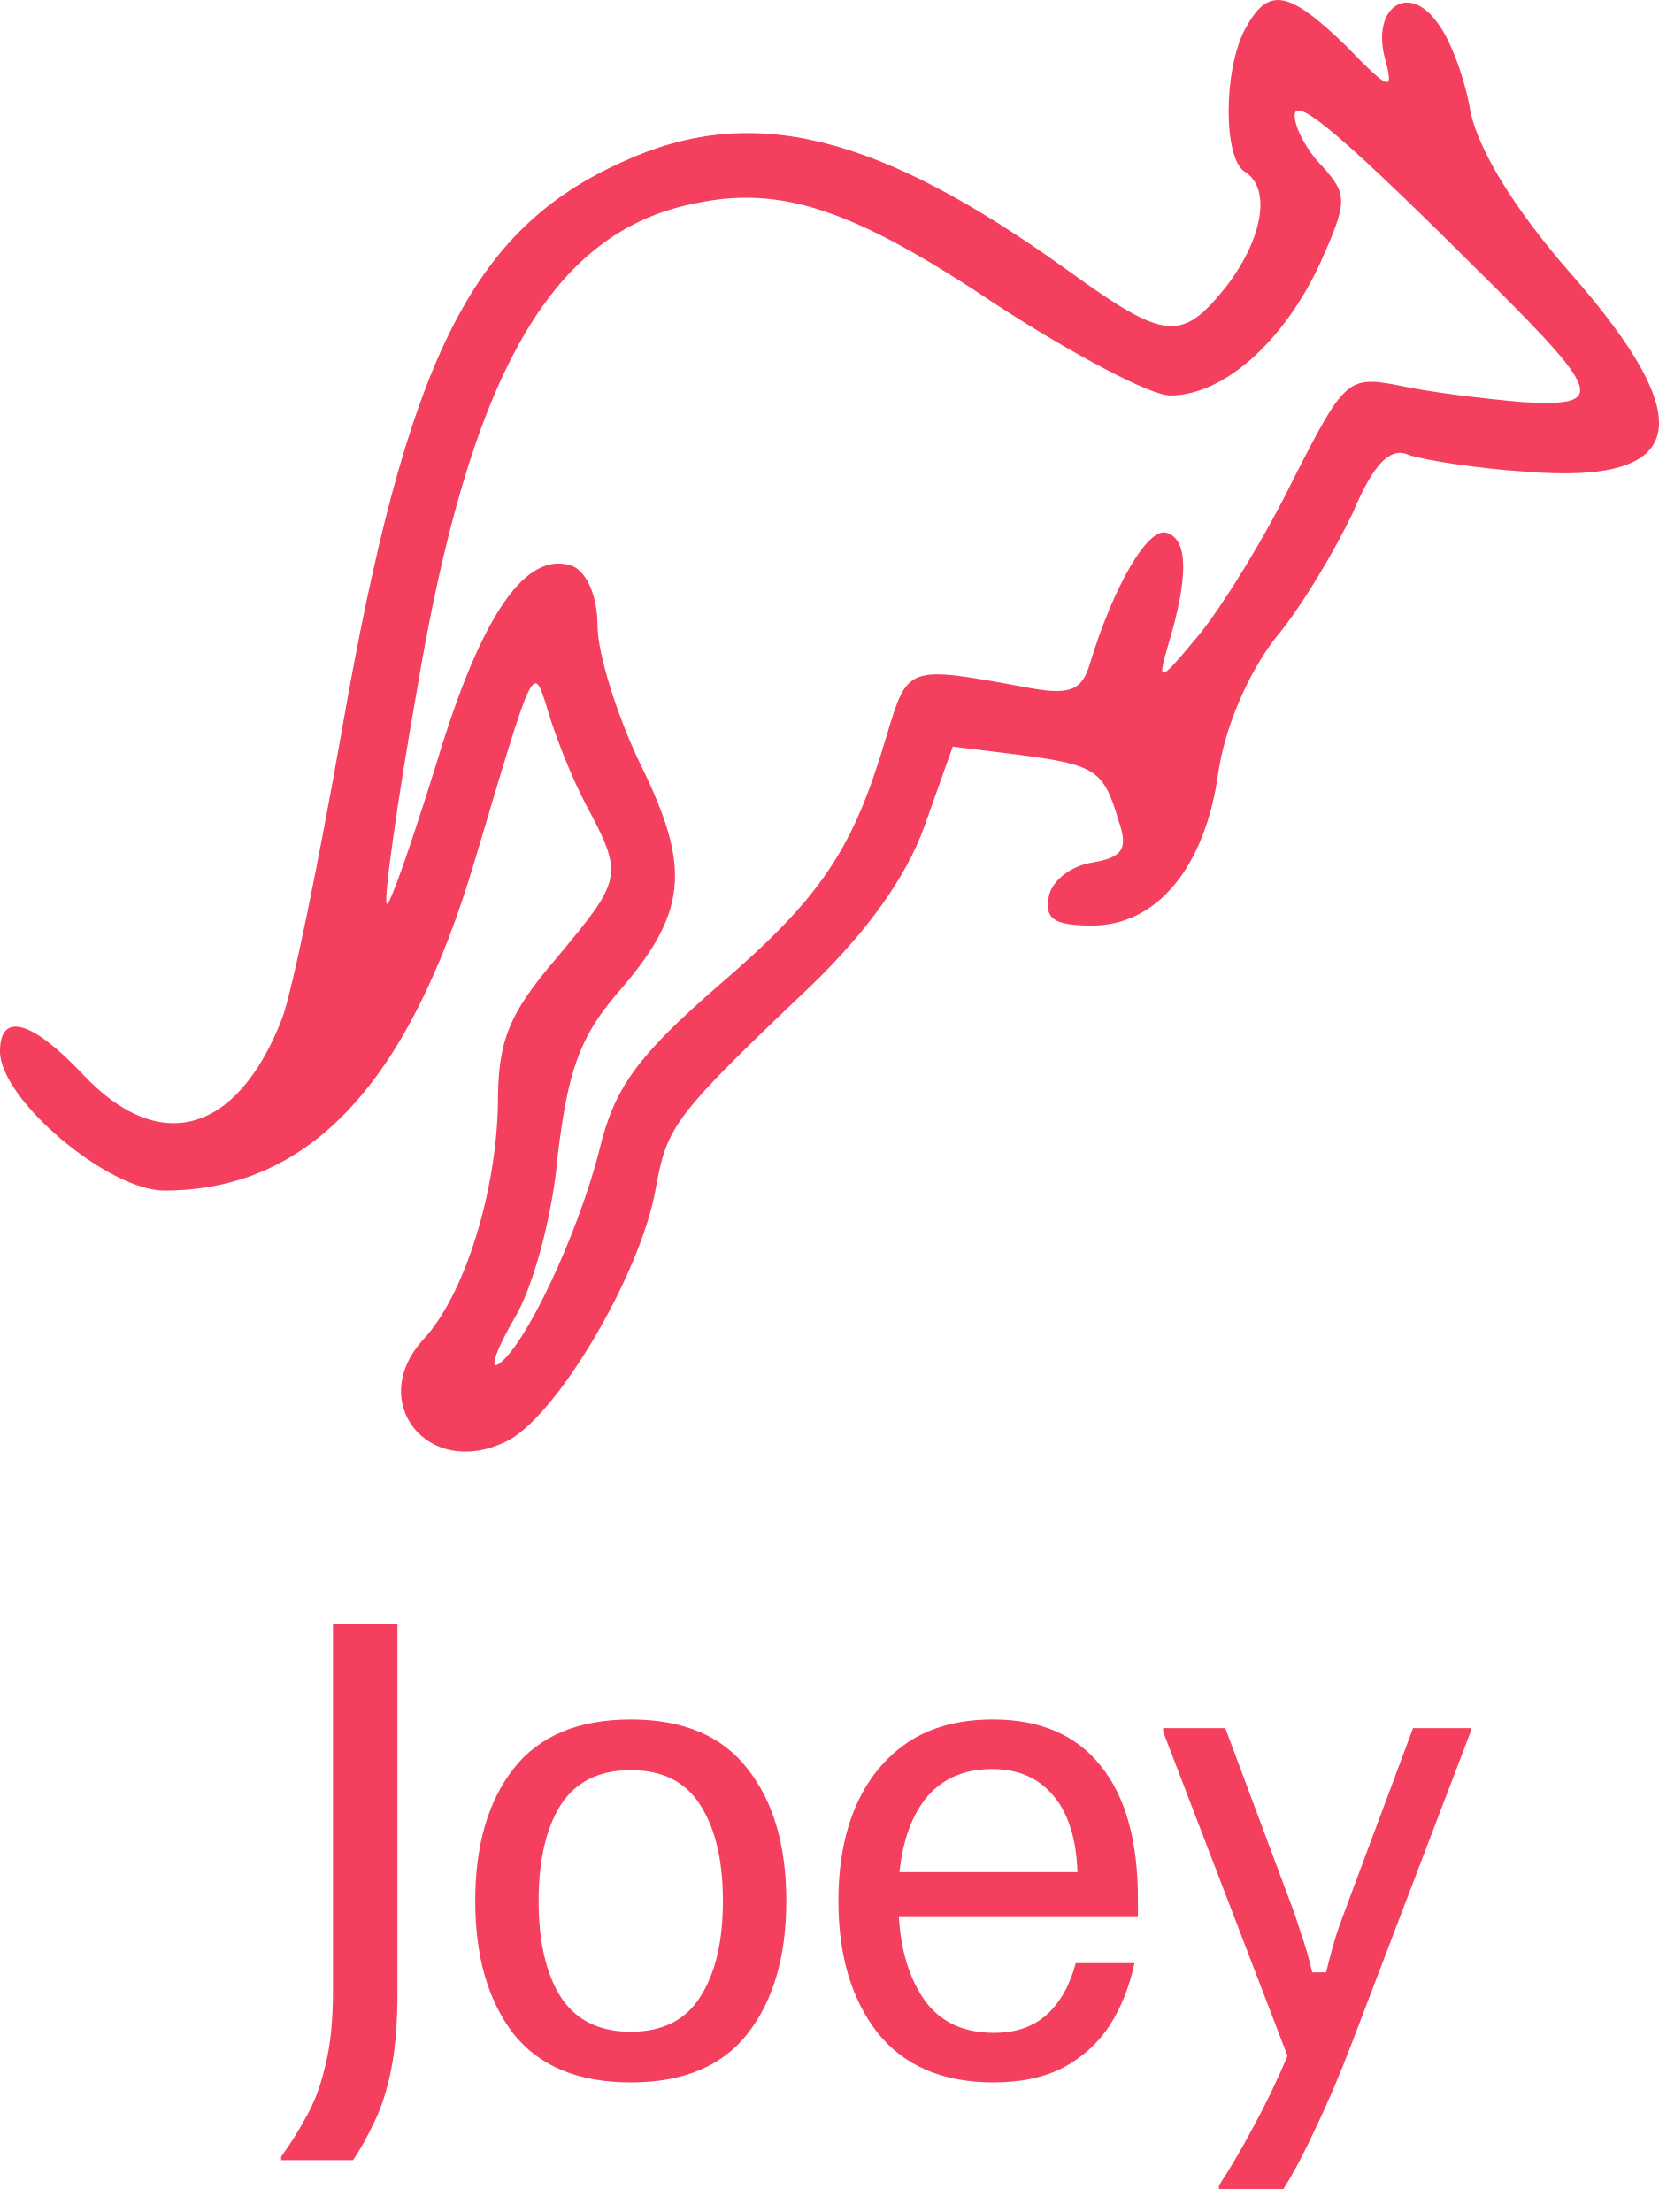
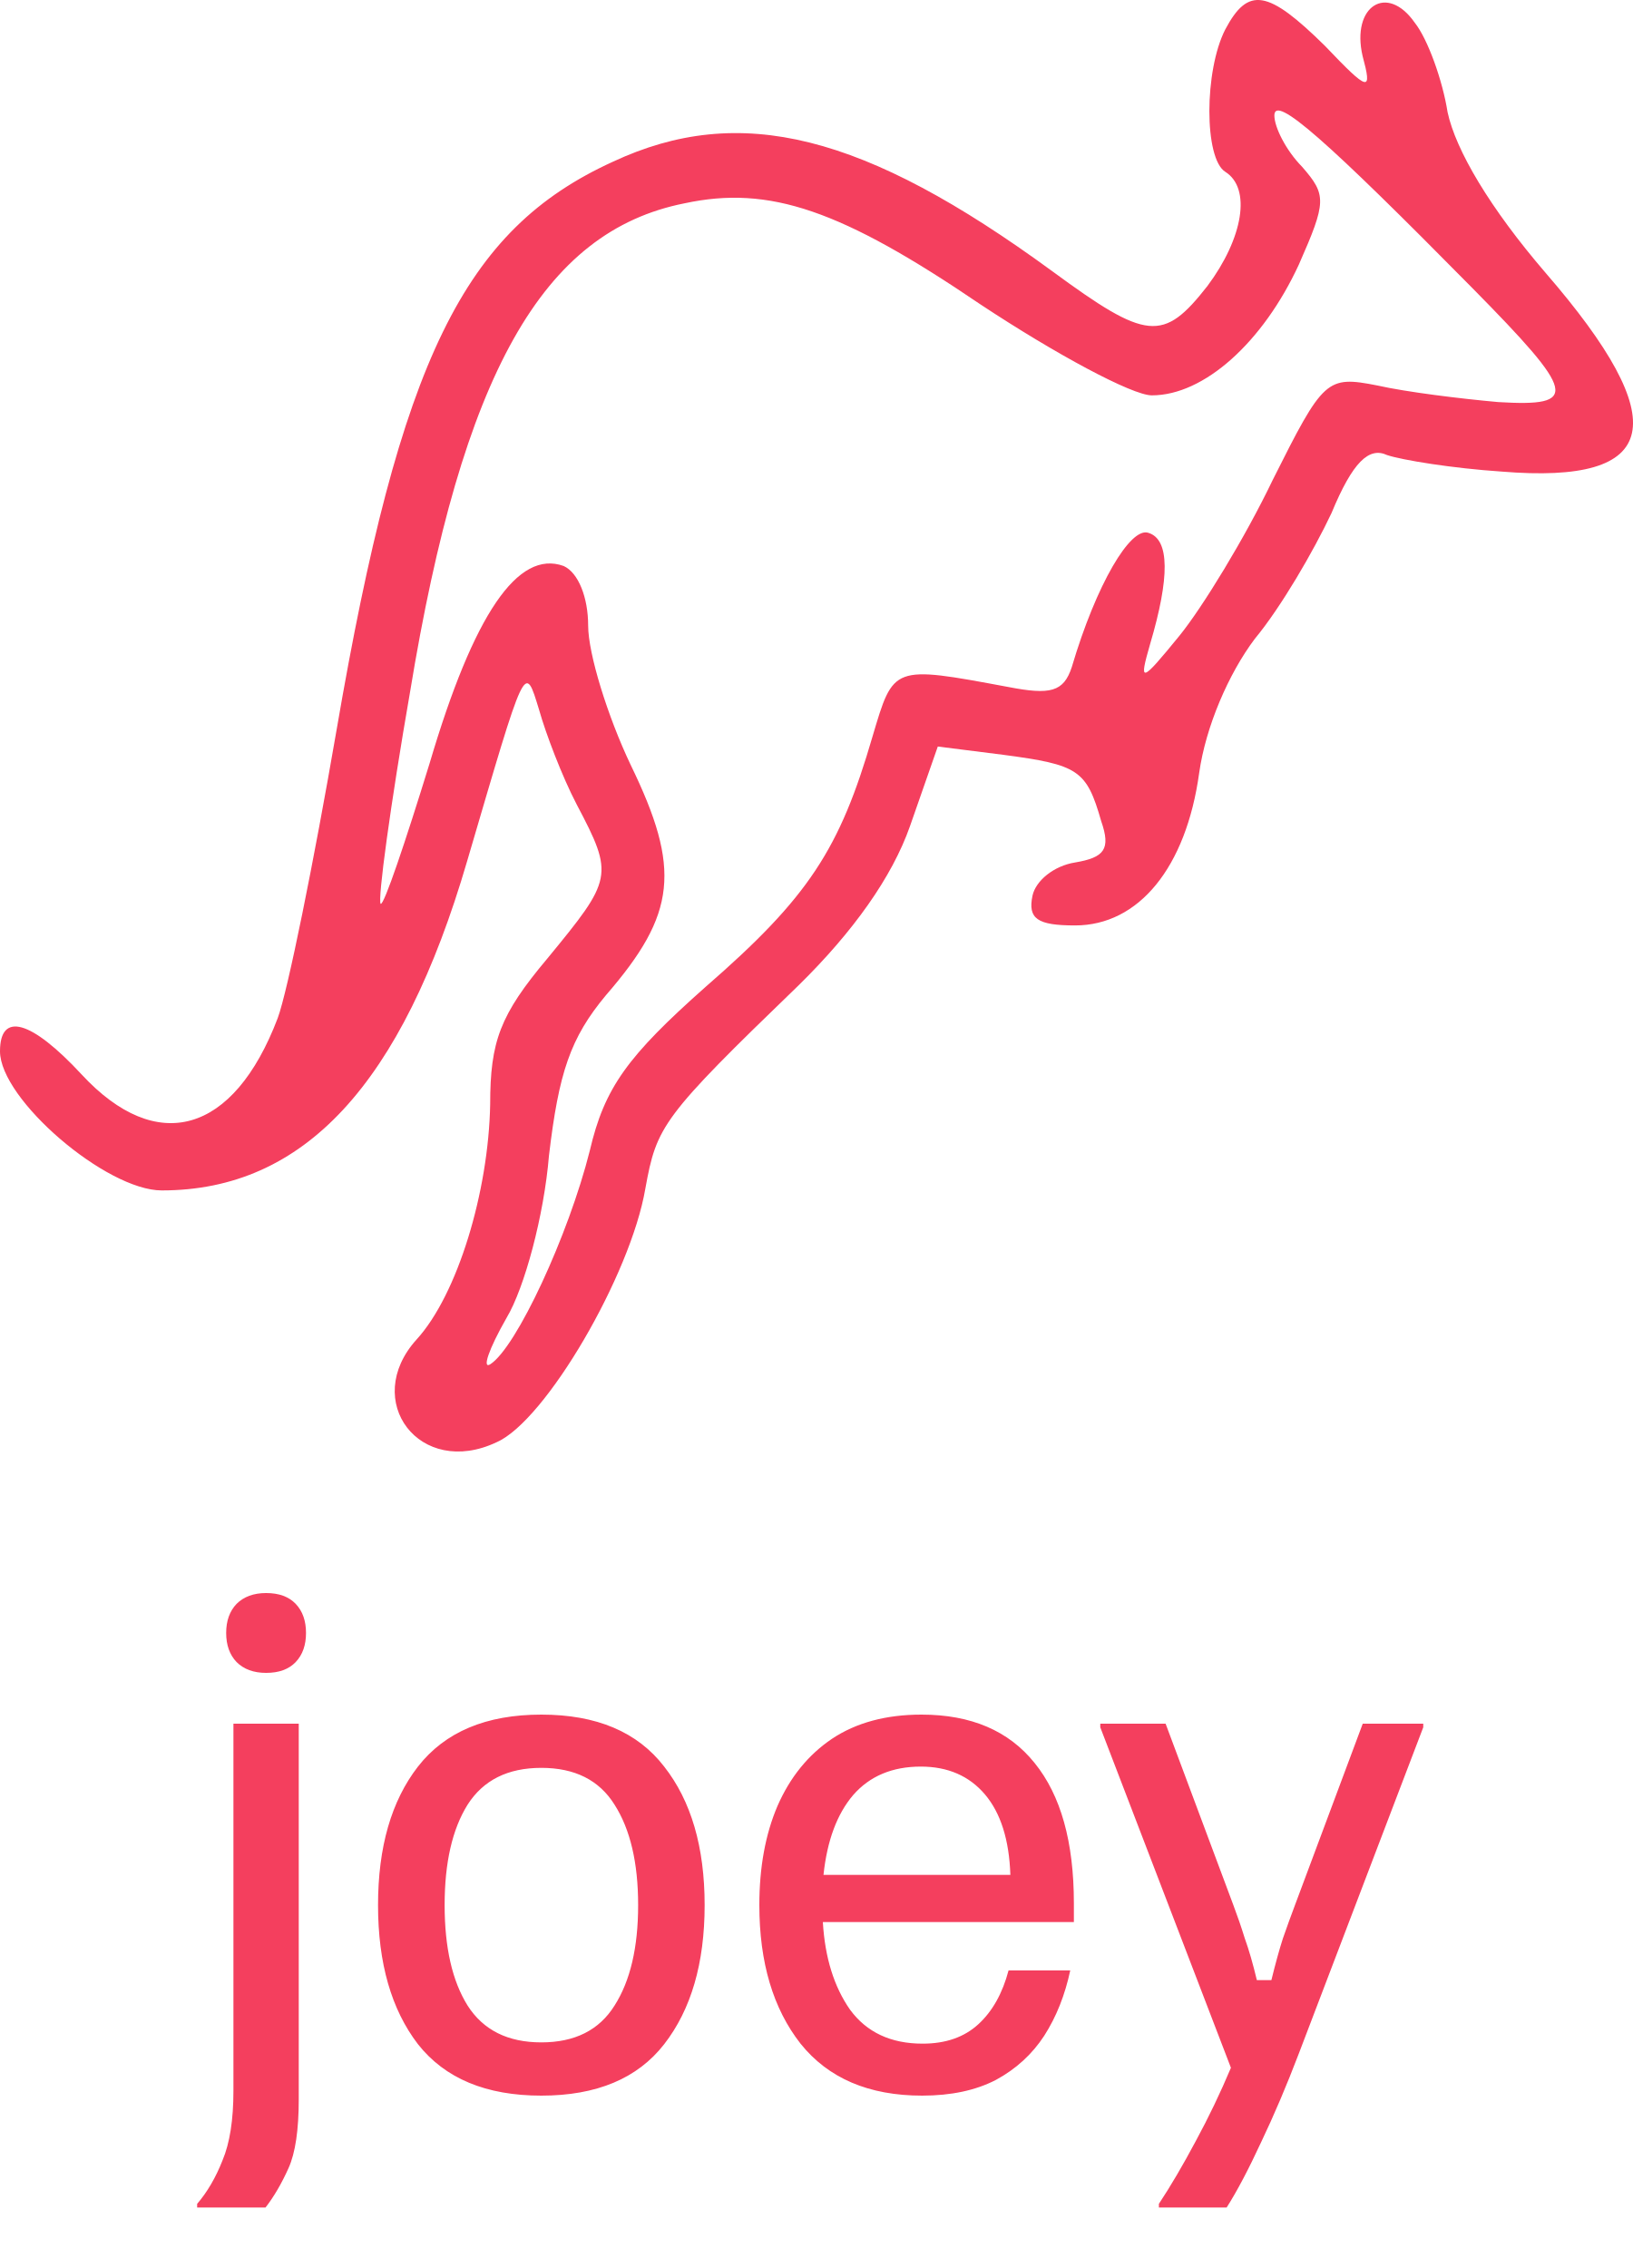
- <svg xmlns="http://www.w3.org/2000/svg" width="24" height="32" viewBox="0 0 24 32" fill="none">
-   <path d="M18.009 0.425C17.696 1.024 17.696 2.294 18.009 2.486C18.393 2.725 18.273 3.444 17.744 4.139C17.096 4.954 16.856 4.93 15.463 3.923C12.702 1.934 10.877 1.479 9.004 2.342C6.819 3.324 5.883 5.193 4.946 10.561C4.61 12.478 4.226 14.347 4.082 14.73C3.434 16.408 2.305 16.719 1.201 15.545C0.456 14.755 0 14.635 0 15.21C0 15.905 1.561 17.223 2.377 17.223C4.466 17.223 5.907 15.689 6.867 12.454C7.732 9.555 7.708 9.579 7.924 10.273C8.02 10.609 8.26 11.232 8.476 11.639C9.028 12.67 9.004 12.718 8.044 13.868C7.348 14.683 7.203 15.066 7.203 15.977C7.179 17.247 6.723 18.732 6.123 19.379C5.307 20.266 6.171 21.392 7.299 20.865C8.02 20.553 9.268 18.445 9.485 17.199C9.653 16.288 9.725 16.168 11.742 14.251C12.534 13.484 13.11 12.694 13.374 11.951L13.783 10.801L14.743 10.92C15.848 11.064 15.968 11.136 16.184 11.879C16.328 12.286 16.232 12.406 15.8 12.478C15.487 12.526 15.223 12.742 15.175 12.957C15.103 13.293 15.247 13.389 15.8 13.389C16.736 13.389 17.432 12.55 17.624 11.184C17.72 10.513 18.057 9.746 18.441 9.243C18.825 8.788 19.305 7.973 19.569 7.422C19.881 6.679 20.122 6.463 20.386 6.583C20.602 6.655 21.346 6.775 22.067 6.823C24.42 7.014 24.612 6.104 22.715 3.947C21.898 3.013 21.394 2.174 21.274 1.623C21.202 1.168 20.986 0.569 20.794 0.329C20.386 -0.246 19.857 0.089 20.026 0.808C20.17 1.335 20.122 1.335 19.473 0.664C18.633 -0.15 18.345 -0.198 18.009 0.425ZM21.634 4.163C23.171 5.697 23.219 5.888 22.018 5.816C21.466 5.768 20.674 5.673 20.242 5.577C19.497 5.433 19.449 5.481 18.705 6.943C18.297 7.781 17.672 8.788 17.336 9.195C16.76 9.89 16.736 9.89 16.904 9.315C17.192 8.356 17.192 7.805 16.88 7.709C16.616 7.614 16.112 8.452 15.752 9.65C15.631 10.01 15.439 10.058 14.815 9.938C13.11 9.626 13.134 9.626 12.822 10.657C12.342 12.286 11.886 12.981 10.373 14.275C9.22 15.282 8.884 15.737 8.668 16.648C8.356 17.87 7.588 19.499 7.203 19.739C7.083 19.811 7.179 19.523 7.444 19.068C7.708 18.636 7.996 17.582 8.068 16.719C8.212 15.521 8.38 15.018 8.908 14.395C9.941 13.221 10.013 12.574 9.268 11.064C8.932 10.369 8.644 9.459 8.644 9.051C8.644 8.644 8.5 8.285 8.284 8.189C7.612 7.949 6.963 8.884 6.315 11.04C5.955 12.191 5.643 13.101 5.595 13.077C5.547 13.029 5.739 11.639 6.027 10.01C6.795 5.409 7.972 3.348 10.061 2.941C11.309 2.677 12.366 3.037 14.407 4.403C15.511 5.121 16.64 5.721 16.928 5.721C17.696 5.721 18.561 4.954 19.089 3.827C19.497 2.917 19.497 2.821 19.137 2.414C18.897 2.174 18.729 1.839 18.729 1.671C18.729 1.359 19.497 2.03 21.634 4.163Z" fill="#F43F5E" />
-   <path d="M4.067 31.25V31.2C4.2 31.017 4.322 30.822 4.433 30.617C4.55 30.411 4.642 30.164 4.708 29.875C4.781 29.586 4.817 29.228 4.817 28.8V23.5H5.75V28.8C5.75 29.261 5.719 29.642 5.658 29.942C5.597 30.242 5.517 30.492 5.417 30.692C5.322 30.897 5.219 31.083 5.108 31.25H4.067ZM9.125 30.125C8.364 30.125 7.797 29.889 7.425 29.417C7.058 28.939 6.875 28.3 6.875 27.5C6.875 26.7 7.058 26.064 7.425 25.592C7.797 25.114 8.364 24.875 9.125 24.875C9.886 24.875 10.45 25.114 10.817 25.592C11.189 26.064 11.375 26.7 11.375 27.5C11.375 28.3 11.189 28.939 10.817 29.417C10.45 29.889 9.886 30.125 9.125 30.125ZM9.125 29.392C9.586 29.392 9.922 29.222 10.133 28.883C10.35 28.544 10.458 28.083 10.458 27.5C10.458 26.917 10.35 26.456 10.133 26.117C9.922 25.778 9.586 25.608 9.125 25.608C8.664 25.608 8.325 25.778 8.108 26.117C7.897 26.456 7.792 26.917 7.792 27.5C7.792 28.083 7.897 28.544 8.108 28.883C8.325 29.222 8.664 29.392 9.125 29.392ZM14.371 30.125C13.637 30.125 13.079 29.886 12.696 29.408C12.318 28.925 12.129 28.289 12.129 27.5C12.129 26.978 12.212 26.522 12.379 26.133C12.551 25.739 12.801 25.431 13.129 25.208C13.462 24.986 13.873 24.875 14.362 24.875C15.046 24.875 15.565 25.097 15.921 25.542C16.282 25.986 16.462 26.631 16.462 27.475V27.733H13.004C13.032 28.222 13.157 28.625 13.379 28.942C13.607 29.253 13.94 29.408 14.379 29.408C14.696 29.408 14.951 29.319 15.146 29.142C15.34 28.964 15.479 28.717 15.562 28.4H16.412C16.34 28.739 16.221 29.039 16.054 29.3C15.887 29.556 15.665 29.758 15.387 29.908C15.11 30.053 14.771 30.125 14.371 30.125ZM13.012 27.083H15.587C15.571 26.6 15.454 26.231 15.237 25.975C15.021 25.719 14.726 25.592 14.354 25.592C13.96 25.592 13.648 25.722 13.421 25.983C13.198 26.244 13.062 26.611 13.012 27.083ZM17.634 31.667V31.617C17.795 31.372 17.965 31.083 18.142 30.75C18.32 30.422 18.481 30.086 18.626 29.742L16.826 25.05V25H17.726L18.659 27.5C18.715 27.644 18.767 27.797 18.817 27.958C18.873 28.114 18.929 28.306 18.984 28.533H19.184C19.24 28.306 19.292 28.114 19.342 27.958C19.398 27.797 19.454 27.644 19.509 27.5L20.442 25H21.276V25.05L19.559 29.55C19.392 29.989 19.22 30.394 19.042 30.767C18.87 31.139 18.712 31.439 18.567 31.667H17.634Z" fill="#F43F5E" />
+ <svg xmlns="http://www.w3.org/2000/svg" width="18" height="25" viewBox="0 0 18 25" fill="none">
+   <path d="M13.506 0.324C13.272 0.78 13.272 1.748 13.506 1.894C13.795 2.076 13.704 2.624 13.308 3.154C12.822 3.774 12.642 3.756 11.598 2.989C9.527 1.474 8.158 1.127 6.753 1.784C5.114 2.533 4.412 3.957 3.71 8.046C3.458 9.507 3.17 10.931 3.061 11.223C2.575 12.501 1.729 12.739 0.9 11.844C0.342 11.242 0 11.15 0 11.588C0 12.118 1.171 13.122 1.783 13.122C3.35 13.122 4.43 11.954 5.15 9.489C5.799 7.28 5.781 7.298 5.943 7.827C6.015 8.083 6.195 8.558 6.357 8.868C6.771 9.653 6.753 9.69 6.033 10.566C5.511 11.187 5.403 11.479 5.403 12.173C5.385 13.14 5.042 14.272 4.592 14.765C3.98 15.441 4.628 16.299 5.475 15.897C6.015 15.66 6.951 14.053 7.113 13.104C7.239 12.41 7.293 12.319 8.806 10.858C9.4 10.274 9.833 9.671 10.031 9.105L10.337 8.229L11.057 8.32C11.886 8.43 11.976 8.485 12.138 9.051C12.246 9.361 12.174 9.452 11.85 9.507C11.616 9.544 11.417 9.708 11.381 9.872C11.327 10.128 11.435 10.201 11.85 10.201C12.552 10.201 13.074 9.562 13.218 8.521C13.29 8.01 13.542 7.426 13.831 7.042C14.119 6.695 14.479 6.075 14.677 5.655C14.911 5.089 15.091 4.924 15.289 5.016C15.451 5.071 16.01 5.162 16.55 5.198C18.315 5.344 18.459 4.651 17.036 3.007C16.424 2.295 16.046 1.656 15.956 1.236C15.902 0.89 15.739 0.433 15.595 0.251C15.289 -0.188 14.893 0.068 15.019 0.616C15.127 1.017 15.091 1.017 14.605 0.506C13.975 -0.115 13.758 -0.151 13.506 0.324ZM16.226 3.172C17.378 4.34 17.414 4.486 16.514 4.432C16.1 4.395 15.505 4.322 15.181 4.249C14.623 4.139 14.587 4.176 14.029 5.29C13.723 5.929 13.254 6.695 13.002 7.006C12.57 7.535 12.552 7.535 12.678 7.097C12.894 6.367 12.894 5.947 12.66 5.874C12.462 5.801 12.084 6.44 11.814 7.353C11.724 7.627 11.579 7.663 11.111 7.572C9.833 7.334 9.851 7.334 9.617 8.12C9.256 9.361 8.914 9.89 7.78 10.876C6.915 11.643 6.663 11.99 6.501 12.684C6.267 13.615 5.691 14.857 5.403 15.039C5.313 15.094 5.385 14.875 5.583 14.528C5.781 14.199 5.997 13.396 6.051 12.739C6.159 11.826 6.285 11.442 6.681 10.968C7.456 10.073 7.51 9.58 6.951 8.43C6.699 7.9 6.483 7.207 6.483 6.896C6.483 6.586 6.375 6.312 6.213 6.239C5.709 6.056 5.222 6.768 4.736 8.412C4.466 9.288 4.232 9.982 4.196 9.963C4.16 9.927 4.304 8.868 4.52 7.627C5.096 4.121 5.979 2.551 7.546 2.241C8.482 2.04 9.274 2.314 10.805 3.354C11.633 3.902 12.48 4.358 12.696 4.358C13.272 4.358 13.921 3.774 14.317 2.916C14.623 2.222 14.623 2.149 14.353 1.839C14.173 1.656 14.047 1.401 14.047 1.273C14.047 1.036 14.623 1.547 16.226 3.172Z" fill="#F43F5E" />
+   <path d="M2.173 24.333V24.293C2.284 24.164 2.378 24.004 2.453 23.813C2.533 23.622 2.573 23.367 2.573 23.047V19H3.293V23.14C3.293 23.478 3.256 23.731 3.18 23.9C3.104 24.069 3.02 24.213 2.927 24.333H2.173ZM2.933 18.44C2.796 18.44 2.687 18.4 2.607 18.32C2.531 18.24 2.493 18.133 2.493 18C2.493 17.867 2.531 17.76 2.607 17.68C2.687 17.6 2.796 17.56 2.933 17.56C3.076 17.56 3.184 17.6 3.26 17.68C3.336 17.76 3.373 17.867 3.373 18C3.373 18.133 3.336 18.24 3.26 18.32C3.184 18.4 3.076 18.44 2.933 18.44ZM5.967 23.1C5.358 23.1 4.905 22.911 4.607 22.533C4.314 22.151 4.167 21.64 4.167 21C4.167 20.36 4.314 19.851 4.607 19.473C4.905 19.091 5.358 18.9 5.967 18.9C6.576 18.9 7.027 19.091 7.321 19.473C7.618 19.851 7.767 20.36 7.767 21C7.767 21.64 7.618 22.151 7.321 22.533C7.027 22.911 6.576 23.1 5.967 23.1ZM5.967 22.513C6.336 22.513 6.605 22.378 6.774 22.107C6.947 21.836 7.034 21.467 7.034 21C7.034 20.533 6.947 20.164 6.774 19.893C6.605 19.622 6.336 19.487 5.967 19.487C5.598 19.487 5.327 19.622 5.154 19.893C4.985 20.164 4.901 20.533 4.901 21C4.901 21.467 4.985 21.836 5.154 22.107C5.327 22.378 5.598 22.513 5.967 22.513ZM10.164 23.1C9.577 23.1 9.13 22.909 8.824 22.527C8.521 22.14 8.37 21.631 8.37 21C8.37 20.582 8.437 20.218 8.57 19.907C8.708 19.591 8.908 19.344 9.17 19.167C9.437 18.989 9.766 18.9 10.157 18.9C10.704 18.9 11.119 19.078 11.404 19.433C11.693 19.789 11.837 20.304 11.837 20.98V21.187H9.07C9.093 21.578 9.193 21.9 9.37 22.153C9.553 22.402 9.819 22.527 10.17 22.527C10.424 22.527 10.628 22.456 10.784 22.313C10.939 22.171 11.05 21.973 11.117 21.72H11.797C11.739 21.991 11.644 22.231 11.51 22.44C11.377 22.644 11.199 22.807 10.977 22.927C10.755 23.042 10.484 23.1 10.164 23.1ZM9.077 20.667H11.137C11.124 20.28 11.03 19.984 10.857 19.78C10.684 19.576 10.448 19.473 10.15 19.473C9.835 19.473 9.586 19.578 9.404 19.787C9.226 19.996 9.117 20.289 9.077 20.667ZM12.774 24.333V24.293C12.903 24.098 13.039 23.867 13.181 23.6C13.323 23.338 13.452 23.069 13.568 22.793L12.128 19.04V19H12.848L13.595 21C13.639 21.116 13.681 21.238 13.721 21.367C13.766 21.491 13.81 21.644 13.854 21.827H14.014C14.059 21.644 14.101 21.491 14.141 21.367C14.186 21.238 14.23 21.116 14.274 21L15.021 19H15.688V19.04L14.315 22.64C14.181 22.991 14.043 23.316 13.901 23.613C13.763 23.911 13.637 24.151 13.521 24.333H12.774Z" fill="#F43F5E" />
</svg>
